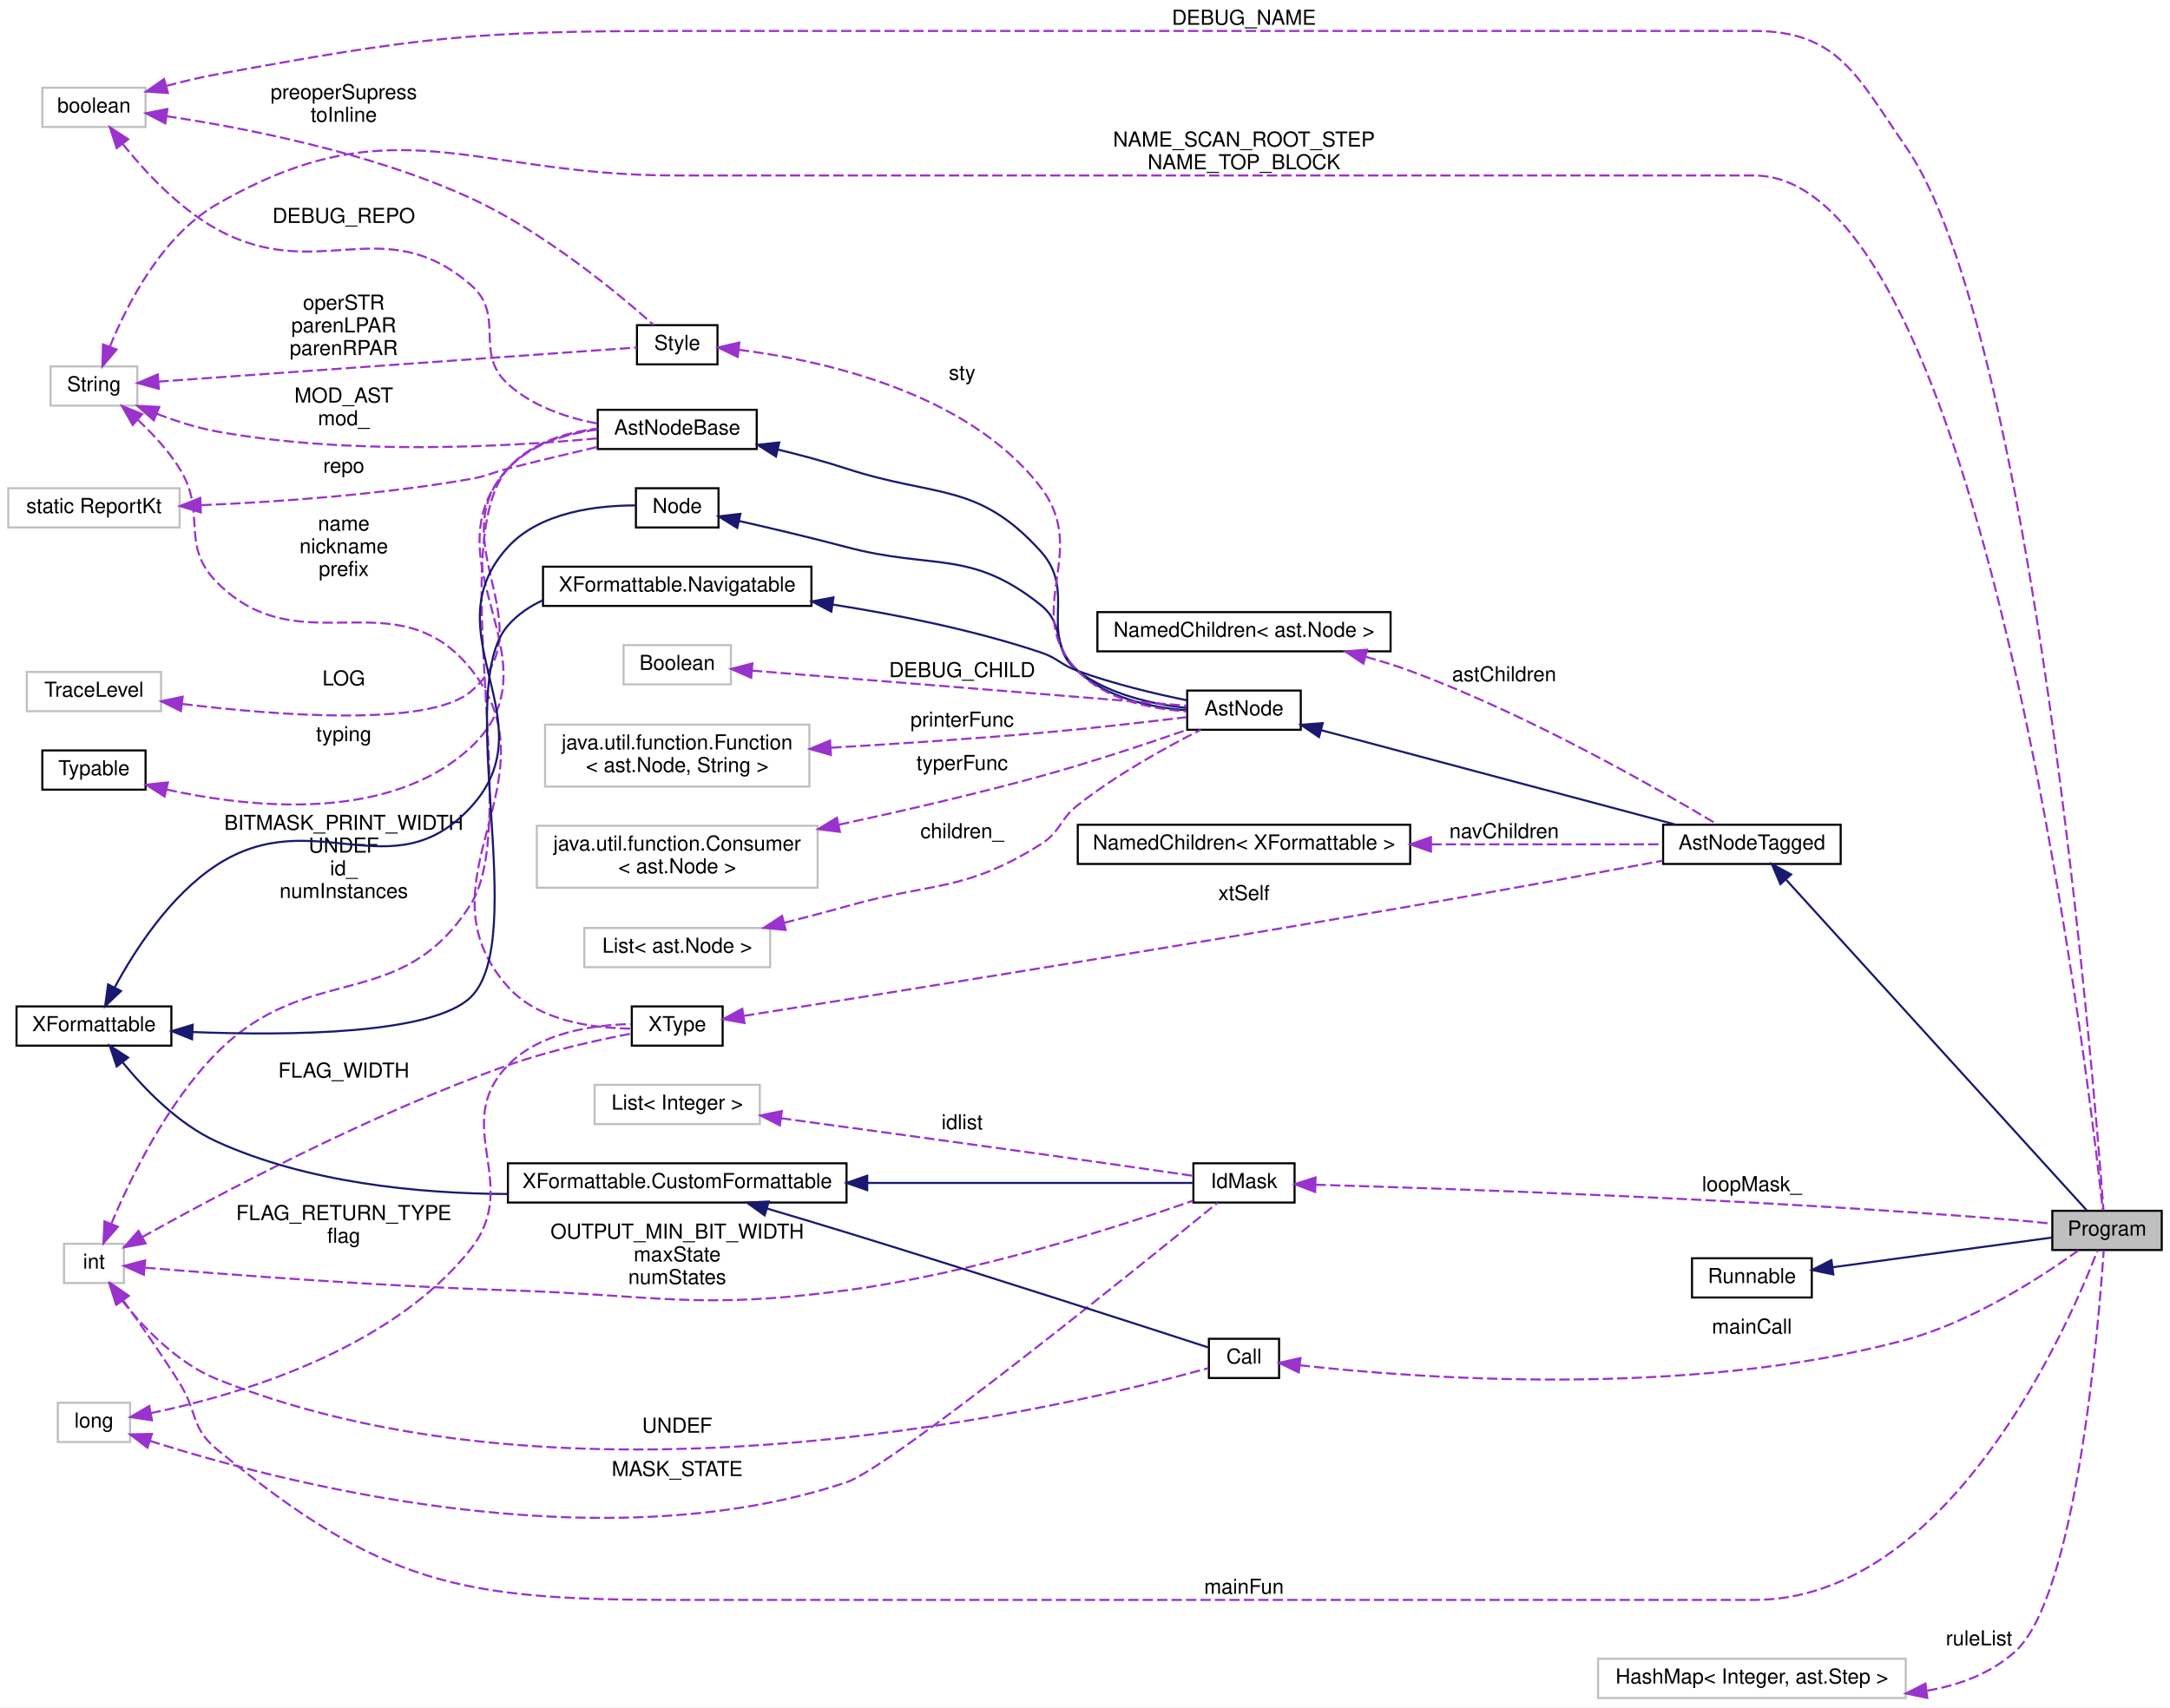
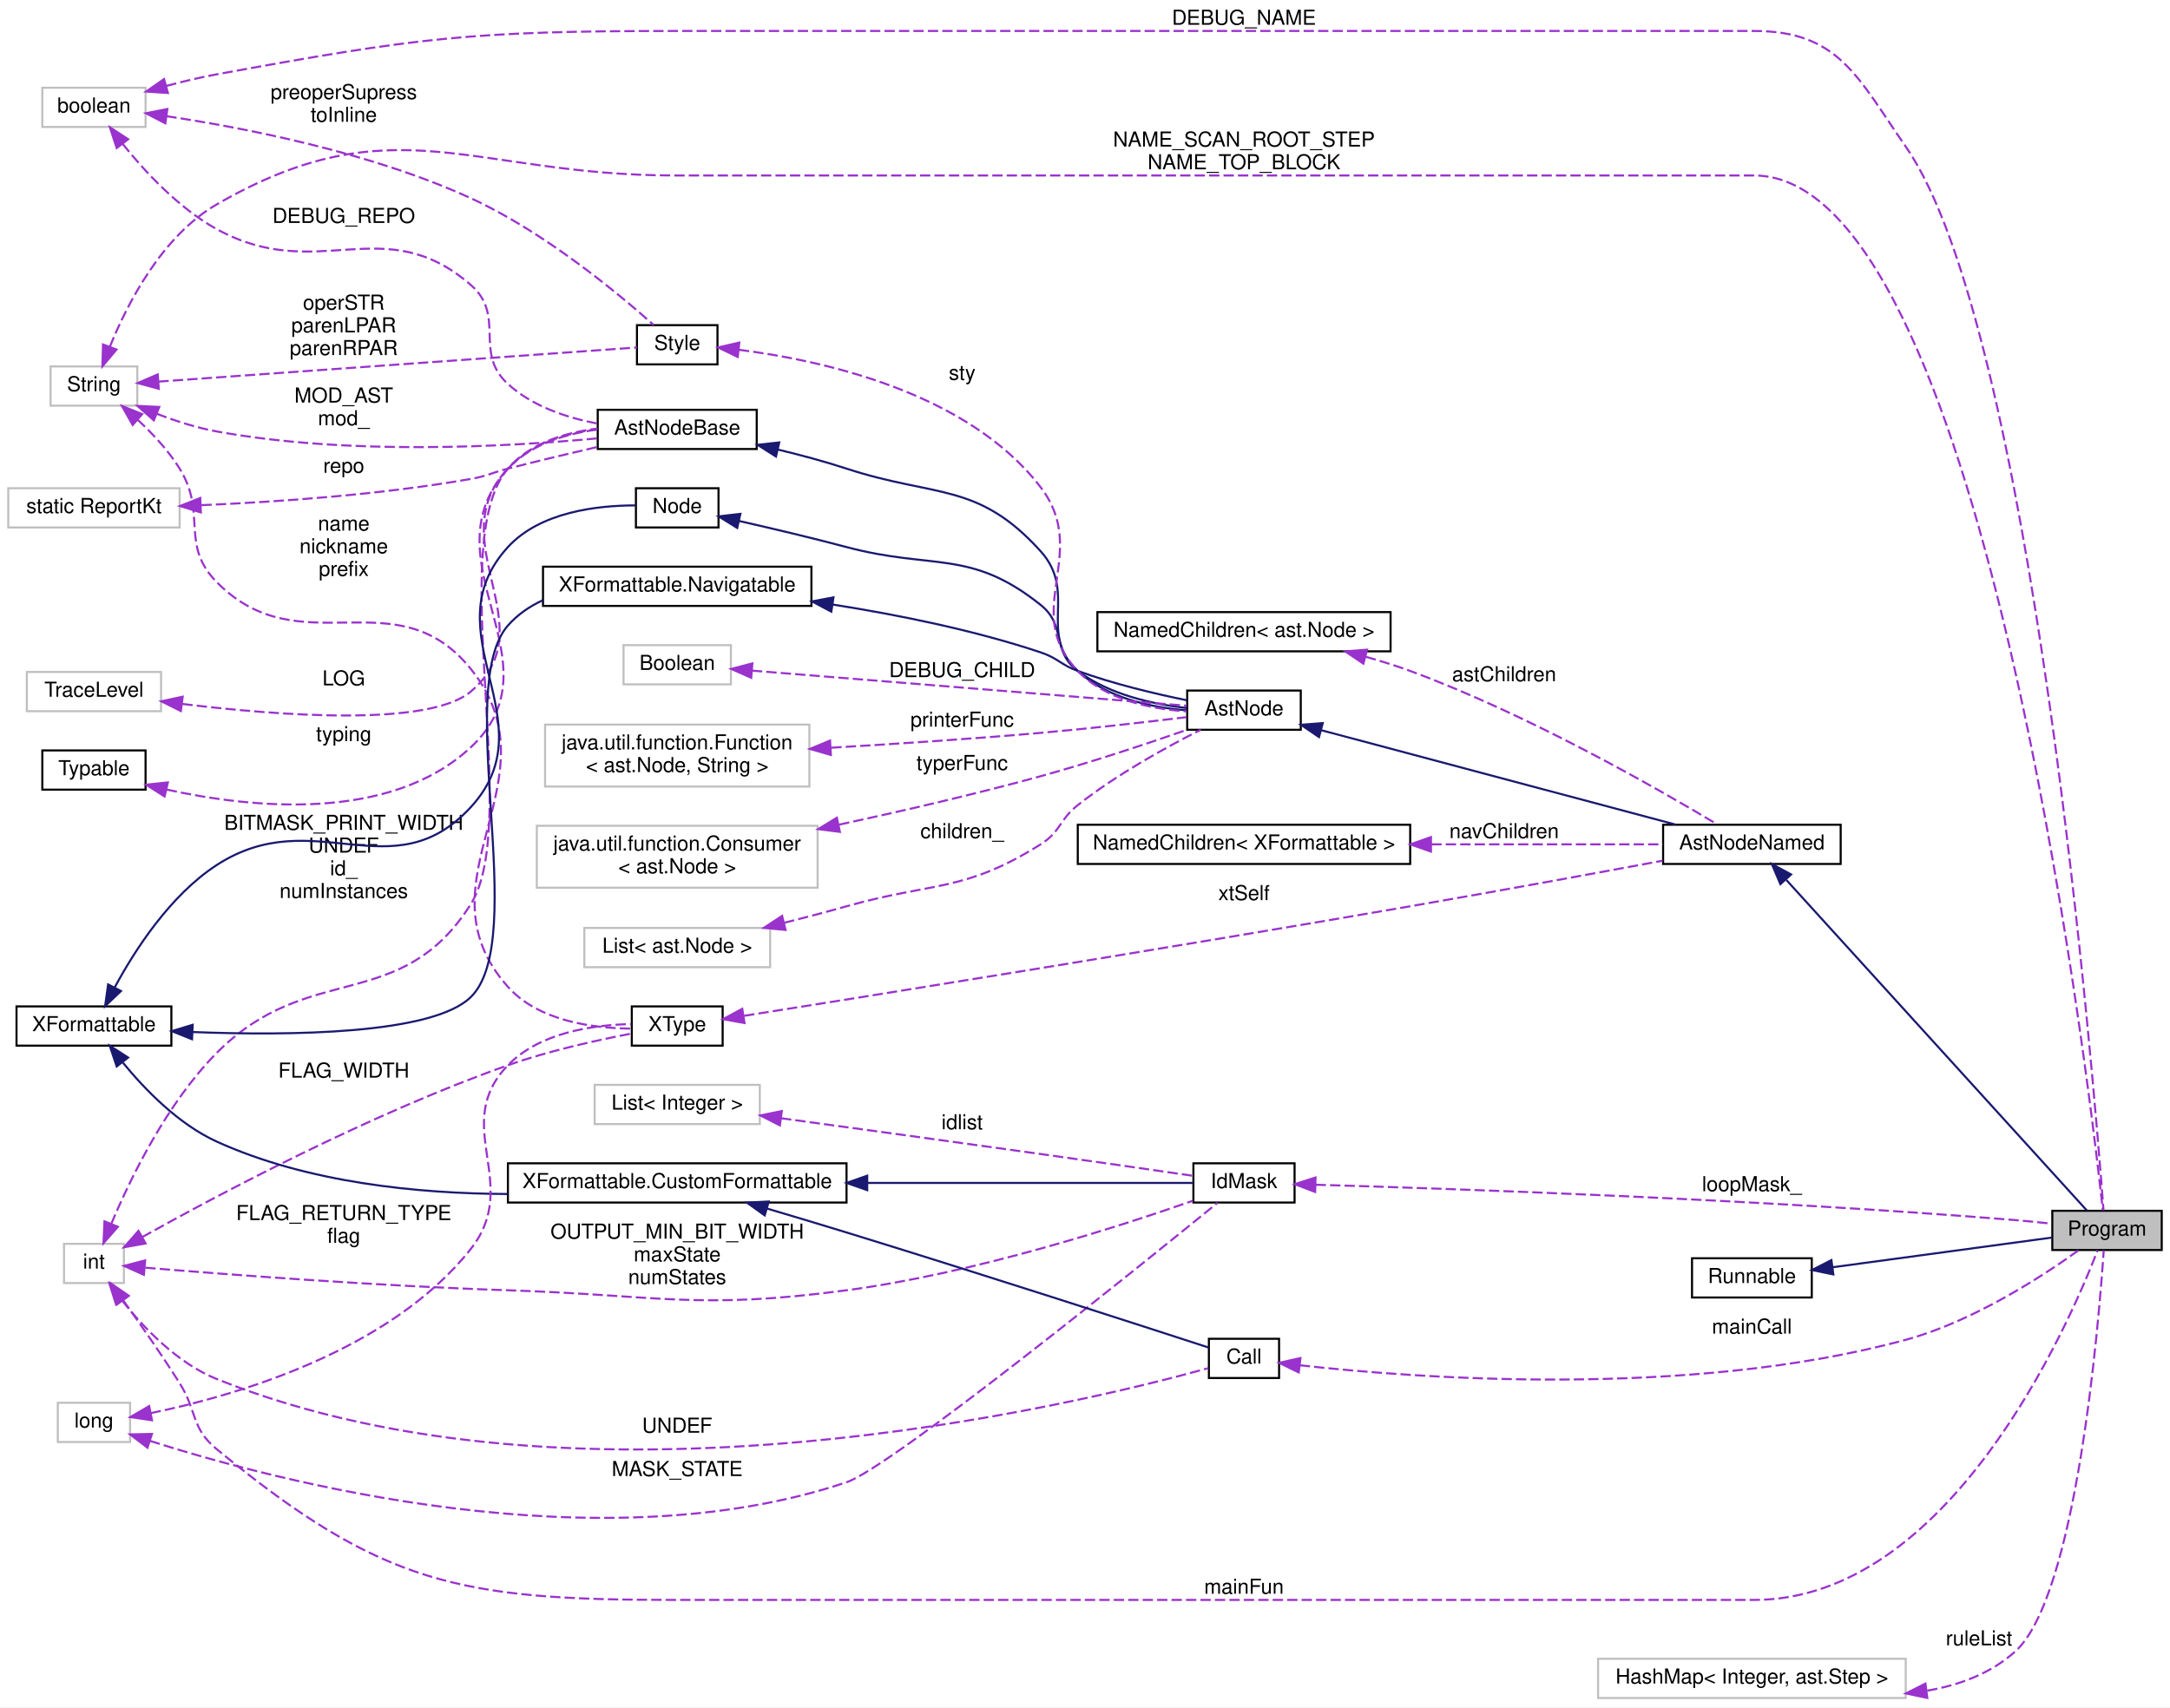
<svg xmlns="http://www.w3.org/2000/svg" xmlns:xlink="http://www.w3.org/1999/xlink" width="1051pt" height="827pt" viewBox="0.00 0.00 1051.00 827.00">
  <g id="graph0" class="graph" transform="scale(1 1) rotate(0) translate(4 823)">
    <polygon fill="white" stroke="transparent" points="-4,4 -4,-823 1047,-823 1047,4 -4,4" />
    <g id="node1" class="node">
      <g id="a_node1">
        <a xlink:title="ルールの集合からなるコンパイル済みのプログラム.">
          <polygon fill="#bfbfbf" stroke="black" points="990,-217.5 990,-236.5 1043,-236.5 1043,-217.5 990,-217.5" />
          <text text-anchor="middle" x="1016.5" y="-224.5" font-family="Helvetica,sans-Serif" font-size="10.00">Program</text>
        </a>
      </g>
    </g>
    <g id="node2" class="node">
      <g id="a_node2">
-         <a xlink:href="classast_1_1_ast_node_tagged.html" target="_top" xlink:title="タグ付きの子をもつノードのクラス．利用者は自前で，追加する子のField名と，Getter，型を設定する．読み出しは子の添字でも行える．">
+         <a xlink:href="classast_1_1_ast_node_named.html" target="_top" xlink:title="タグ付きの子をもつノードのクラス．利用者は自前で，追加する子のField名と，Getter，型を設定する．読み出しは子の添字でも行える．">
          <polygon fill="white" stroke="black" points="801.5,-404.5 801.5,-423.5 887.5,-423.5 887.5,-404.5 801.5,-404.5" />
-           <text text-anchor="middle" x="844.5" y="-411.5" font-family="Helvetica,sans-Serif" font-size="10.00">AstNodeTagged</text>
+           <text text-anchor="middle" x="844.5" y="-411.5" font-family="Helvetica,sans-Serif" font-size="10.00">AstNodeNamed</text>
        </a>
      </g>
    </g>
    <g id="edge1" class="edge">
      <path fill="none" stroke="midnightblue" d="M861.22,-396.71C896.16,-358.27 979.34,-266.77 1006.65,-236.74" />
      <polygon fill="midnightblue" stroke="midnightblue" points="858.3,-394.72 854.16,-404.47 863.48,-399.42 858.3,-394.72" />
    </g>
    <g id="node3" class="node">
      <g id="a_node3">
        <a xlink:href="classast_1_1_ast_node.html" target="_top" xlink:title="タグなしの順アクセスの子供をもてる抽象構文木のノードのクラス。">
          <polygon fill="white" stroke="black" points="571,-469.5 571,-488.5 626,-488.5 626,-469.5 571,-469.5" />
          <text text-anchor="middle" x="598.5" y="-476.5" font-family="Helvetica,sans-Serif" font-size="10.00">AstNode</text>
        </a>
      </g>
    </g>
    <g id="edge2" class="edge">
      <path fill="none" stroke="midnightblue" d="M635.98,-469.28C682.22,-456.96 761.47,-435.85 807.49,-423.59" />
      <polygon fill="midnightblue" stroke="midnightblue" points="634.84,-465.96 626.08,-471.92 636.64,-472.73 634.84,-465.96" />
    </g>
    <g id="node4" class="node">
      <g id="a_node4">
        <a xlink:href="classast_1_1_ast_node_base.html" target="_top" xlink:title=" ">
          <polygon fill="white" stroke="black" points="285.5,-605.5 285.5,-624.5 362.5,-624.5 362.5,-605.5 285.5,-605.5" />
          <text text-anchor="middle" x="324" y="-612.5" font-family="Helvetica,sans-Serif" font-size="10.00">AstNodeBase</text>
        </a>
      </g>
    </g>
    <g id="edge3" class="edge">
      <path fill="none" stroke="midnightblue" d="M372.78,-605.23C383.79,-602.58 395.38,-599.47 406,-596 449.15,-581.87 469.56,-589.69 500,-556 518.09,-535.97 498.29,-516.44 518,-498 532.09,-484.81 553.65,-480.28 570.76,-478.92" />
      <polygon fill="midnightblue" stroke="midnightblue" points="371.83,-601.86 362.88,-607.53 373.41,-608.68 371.83,-601.86" />
    </g>
    <g id="node5" class="node">
      <g id="a_node5">
        <a xlink:title=" ">
          <polygon fill="white" stroke="#bfbfbf" points="20.5,-626.5 20.5,-645.5 62.5,-645.5 62.5,-626.5 20.5,-626.5" />
          <text text-anchor="middle" x="41.5" y="-633.5" font-family="Helvetica,sans-Serif" font-size="10.00">String</text>
        </a>
      </g>
    </g>
    <g id="edge28" class="edge">
      <path fill="none" stroke="#9a32cd" stroke-dasharray="5,2" d="M49.2,-655.03C57.69,-675.97 74.5,-708.7 101,-724 186.62,-773.43 224.14,-738 323,-738 323,-738 323,-738 845.5,-738 955.36,-738 1006.78,-307.4 1014.47,-236.75" />
      <polygon fill="#9a32cd" stroke="#9a32cd" points="52.43,-653.67 45.6,-645.56 45.89,-656.15 52.43,-653.67" />
      <text text-anchor="middle" x="598.5" y="-752" font-family="Helvetica,sans-Serif" font-size="10.00"> NAME_SCAN_ROOT_STEP</text>
      <text text-anchor="middle" x="598.5" y="-741" font-family="Helvetica,sans-Serif" font-size="10.00">NAME_TOP_BLOCK</text>
    </g>
    <g id="edge4" class="edge">
      <path fill="none" stroke="#9a32cd" stroke-dasharray="5,2" d="M71.95,-622.57C81.07,-619.06 91.28,-615.77 101,-614 164.9,-602.38 240.86,-606.49 285.32,-610.66" />
      <polygon fill="#9a32cd" stroke="#9a32cd" points="70.5,-619.39 62.56,-626.4 73.14,-625.87 70.5,-619.39" />
      <text text-anchor="middle" x="162.5" y="-628" font-family="Helvetica,sans-Serif" font-size="10.00"> MOD_AST</text>
      <text text-anchor="middle" x="162.5" y="-617" font-family="Helvetica,sans-Serif" font-size="10.00">mod_</text>
    </g>
    <g id="node18" class="node">
      <g id="a_node18">
        <a xlink:href="classformat_1_1_style.html" target="_top" xlink:title="ノードの表示スタイルに関するプロパティのクラス.">
          <polygon fill="white" stroke="black" points="304.5,-646.5 304.5,-665.5 343.5,-665.5 343.5,-646.5 304.5,-646.5" />
          <text text-anchor="middle" x="324" y="-653.5" font-family="Helvetica,sans-Serif" font-size="10.00">Style</text>
        </a>
      </g>
    </g>
    <g id="edge19" class="edge">
      <path fill="none" stroke="#9a32cd" stroke-dasharray="5,2" d="M72.72,-638.15C130.94,-642.31 257.08,-651.3 304.49,-654.68" />
      <polygon fill="#9a32cd" stroke="#9a32cd" points="72.9,-634.66 62.67,-637.44 72.4,-641.64 72.9,-634.66" />
      <text text-anchor="middle" x="162.5" y="-673" font-family="Helvetica,sans-Serif" font-size="10.00"> operSTR</text>
      <text text-anchor="middle" x="162.5" y="-662" font-family="Helvetica,sans-Serif" font-size="10.00">parenLPAR</text>
      <text text-anchor="middle" x="162.5" y="-651" font-family="Helvetica,sans-Serif" font-size="10.00">parenRPAR</text>
    </g>
    <g id="node21" class="node">
      <g id="a_node21">
        <a xlink:href="enumtype_1_1_x_type.html" target="_top" xlink:title="式がもつ値の型のクラス．Kotlin言語の型システムを参考にしている． 次の型をもつ．">
          <polygon fill="white" stroke="black" points="302,-316.5 302,-335.5 346,-335.5 346,-316.5 302,-316.5" />
          <text text-anchor="middle" x="324" y="-323.5" font-family="Helvetica,sans-Serif" font-size="10.00">XType</text>
        </a>
      </g>
    </g>
    <g id="edge24" class="edge">
      <path fill="none" stroke="#9a32cd" stroke-dasharray="5,2" d="M62.6,-619.74C69.85,-613.03 77.58,-604.76 83,-596 96.53,-574.13 82.93,-559.3 101,-541 141.59,-499.89 187.72,-543.95 224,-499 267.28,-445.38 196.13,-396.42 242,-345 256.81,-328.4 283.11,-324.9 301.72,-324.74" />
      <polygon fill="#9a32cd" stroke="#9a32cd" points="60.26,-617.14 55.05,-626.37 64.87,-622.4 60.26,-617.14" />
      <text text-anchor="middle" x="162.5" y="-566" font-family="Helvetica,sans-Serif" font-size="10.00"> name</text>
      <text text-anchor="middle" x="162.5" y="-555" font-family="Helvetica,sans-Serif" font-size="10.00">nickname</text>
      <text text-anchor="middle" x="162.5" y="-544" font-family="Helvetica,sans-Serif" font-size="10.00">prefix</text>
    </g>
    <g id="node6" class="node">
      <g id="a_node6">
        <a xlink:title=" ">
          <polygon fill="white" stroke="#bfbfbf" points="0,-567.5 0,-586.5 83,-586.5 83,-567.5 0,-567.5" />
          <text text-anchor="middle" x="41.5" y="-574.5" font-family="Helvetica,sans-Serif" font-size="10.00">static ReportKt</text>
        </a>
      </g>
    </g>
    <g id="edge5" class="edge">
      <path fill="none" stroke="#9a32cd" stroke-dasharray="5,2" d="M93.55,-578.3C130.11,-579.86 180.37,-583.33 224,-591 232.18,-592.44 233.96,-593.94 242,-596 256.13,-599.62 271.72,-603.34 285.42,-606.52" />
      <polygon fill="#9a32cd" stroke="#9a32cd" points="93.28,-574.78 83.15,-577.88 93,-581.78 93.28,-574.78" />
      <text text-anchor="middle" x="162.5" y="-594" font-family="Helvetica,sans-Serif" font-size="10.00"> repo</text>
    </g>
    <g id="node7" class="node">
      <g id="a_node7">
        <a xlink:title=" ">
          <polygon fill="white" stroke="#bfbfbf" points="9,-478.5 9,-497.5 74,-497.5 74,-478.5 9,-478.5" />
          <text text-anchor="middle" x="41.5" y="-485.5" font-family="Helvetica,sans-Serif" font-size="10.00">TraceLevel</text>
        </a>
      </g>
    </g>
    <g id="edge6" class="edge">
      <path fill="none" stroke="#9a32cd" stroke-dasharray="5,2" d="M84.32,-482.01C131.32,-476.29 203.72,-470.82 224,-488 261.13,-519.45 208.73,-560.49 242,-596 253.06,-607.81 269.95,-612.92 285.44,-614.93" />
      <polygon fill="#9a32cd" stroke="#9a32cd" points="83.6,-478.57 74.12,-483.3 84.48,-485.52 83.6,-478.57" />
      <text text-anchor="middle" x="162.5" y="-491" font-family="Helvetica,sans-Serif" font-size="10.00"> LOG</text>
    </g>
    <g id="node8" class="node">
      <g id="a_node8">
        <a xlink:title=" ">
          <polygon fill="white" stroke="#bfbfbf" points="27,-201.5 27,-220.5 56,-220.5 56,-201.5 27,-201.5" />
          <text text-anchor="middle" x="41.5" y="-208.5" font-family="Helvetica,sans-Serif" font-size="10.00">int</text>
        </a>
      </g>
    </g>
    <g id="edge33" class="edge">
      <path fill="none" stroke="#9a32cd" stroke-dasharray="5,2" d="M55.63,-193.16C63.79,-181.85 74.34,-166.79 83,-153 91.68,-139.18 88.39,-131.36 101,-121 181.23,-55.04 219.14,-48 323,-48 323,-48 323,-48 845.5,-48 939.79,-48 997.57,-180.2 1011.95,-217.38" />
      <polygon fill="#9a32cd" stroke="#9a32cd" points="52.73,-191.2 49.68,-201.34 58.39,-195.32 52.73,-191.2" />
      <text text-anchor="middle" x="598.5" y="-51" font-family="Helvetica,sans-Serif" font-size="10.00"> mainFun</text>
    </g>
    <g id="edge7" class="edge">
      <path fill="none" stroke="#9a32cd" stroke-dasharray="5,2" d="M49.87,-230.1C59.14,-252.18 76.81,-288.59 101,-313 145.59,-357.99 190.18,-331.44 224,-385 249.12,-424.79 211.23,-560.4 242,-596 252.67,-608.35 269.71,-613.5 285.4,-615.4" />
      <polygon fill="#9a32cd" stroke="#9a32cd" points="53.1,-228.76 46.11,-220.8 46.61,-231.38 53.1,-228.76" />
      <text text-anchor="middle" x="162.5" y="-421" font-family="Helvetica,sans-Serif" font-size="10.00"> BITMASK_PRINT_WIDTH</text>
      <text text-anchor="middle" x="162.5" y="-410" font-family="Helvetica,sans-Serif" font-size="10.00">UNDEF</text>
      <text text-anchor="middle" x="162.5" y="-399" font-family="Helvetica,sans-Serif" font-size="10.00">id_</text>
      <text text-anchor="middle" x="162.5" y="-388" font-family="Helvetica,sans-Serif" font-size="10.00">numInstances</text>
    </g>
    <g id="edge25" class="edge">
      <path fill="none" stroke="#9a32cd" stroke-dasharray="5,2" d="M64.84,-223.75C101.01,-243.94 175.13,-283.39 242,-307 261.75,-313.97 285.11,-319.14 301.66,-322.31" />
      <polygon fill="#9a32cd" stroke="#9a32cd" points="66.51,-220.68 56.08,-218.83 63.08,-226.78 66.51,-220.68" />
      <text text-anchor="middle" x="162.5" y="-301" font-family="Helvetica,sans-Serif" font-size="10.00"> FLAG_WIDTH</text>
    </g>
    <g id="node24" class="node">
      <g id="a_node24">
        <a xlink:href="classmachine_1_1_call.html" target="_top" xlink:title=" ">
          <polygon fill="white" stroke="black" points="581.5,-155.5 581.5,-174.5 615.5,-174.5 615.5,-155.5 581.5,-155.5" />
          <text text-anchor="middle" x="598.5" y="-162.5" font-family="Helvetica,sans-Serif" font-size="10.00">Call</text>
        </a>
      </g>
    </g>
    <g id="edge32" class="edge">
      <path fill="none" stroke="#9a32cd" stroke-dasharray="5,2" d="M55.07,-193.11C65.6,-179.79 81.95,-162.65 101,-155 277.02,-84.33 517.18,-142.51 581.25,-160.27" />
      <polygon fill="#9a32cd" stroke="#9a32cd" points="52.22,-191.07 49.02,-201.17 57.82,-195.27 52.22,-191.07" />
      <text text-anchor="middle" x="324" y="-129" font-family="Helvetica,sans-Serif" font-size="10.00"> UNDEF</text>
    </g>
    <g id="node26" class="node">
      <g id="a_node26">
        <a xlink:href="classmachine_1_1_id_mask.html" target="_top" xlink:title="@IDのマスク">
          <polygon fill="white" stroke="black" points="574,-240.5 574,-259.5 623,-259.5 623,-240.5 574,-240.5" />
          <text text-anchor="middle" x="598.5" y="-247.5" font-family="Helvetica,sans-Serif" font-size="10.00">IdMask</text>
        </a>
      </g>
    </g>
    <g id="edge36" class="edge">
      <path fill="none" stroke="#9a32cd" stroke-dasharray="5,2" d="M66.39,-208.94C103.8,-205.83 178.49,-200.07 242,-198 314.85,-195.63 333.75,-188.37 406,-198 467.81,-206.24 537.95,-228.82 573.74,-241.35" />
      <polygon fill="#9a32cd" stroke="#9a32cd" points="65.7,-205.48 56.03,-209.81 66.29,-212.46 65.7,-205.48" />
      <text text-anchor="middle" x="324" y="-223" font-family="Helvetica,sans-Serif" font-size="10.00"> OUTPUT_MIN_BIT_WIDTH</text>
      <text text-anchor="middle" x="324" y="-212" font-family="Helvetica,sans-Serif" font-size="10.00">maxState</text>
      <text text-anchor="middle" x="324" y="-201" font-family="Helvetica,sans-Serif" font-size="10.00">numStates</text>
    </g>
    <g id="node9" class="node">
      <g id="a_node9">
        <a xlink:href="interfacetype_1_1_typable.html" target="_top" xlink:title="抽象ノードがもつ関数型のインタフェース">
          <polygon fill="white" stroke="black" points="16.5,-440.5 16.5,-459.5 66.5,-459.5 66.5,-440.5 16.5,-440.5" />
          <text text-anchor="middle" x="41.5" y="-447.5" font-family="Helvetica,sans-Serif" font-size="10.00">Typable</text>
        </a>
      </g>
    </g>
    <g id="edge8" class="edge">
      <path fill="none" stroke="#9a32cd" stroke-dasharray="5,2" d="M76.75,-440.54C117.42,-431.6 184.67,-424.4 224,-461 268.32,-502.23 201.34,-551.16 242,-596 252.87,-607.98 269.73,-613.12 285.26,-615.1" />
      <polygon fill="#9a32cd" stroke="#9a32cd" points="75.71,-437.19 66.77,-442.89 77.31,-444.01 75.71,-437.19" />
      <text text-anchor="middle" x="162.5" y="-464" font-family="Helvetica,sans-Serif" font-size="10.00"> typing</text>
    </g>
    <g id="node10" class="node">
      <g id="a_node10">
        <a xlink:title=" ">
          <polygon fill="white" stroke="#bfbfbf" points="16.5,-761.5 16.5,-780.5 66.5,-780.5 66.5,-761.5 16.5,-761.5" />
          <text text-anchor="middle" x="41.5" y="-768.5" font-family="Helvetica,sans-Serif" font-size="10.00">boolean</text>
        </a>
      </g>
    </g>
    <g id="edge40" class="edge">
      <path fill="none" stroke="#9a32cd" stroke-dasharray="5,2" d="M76.5,-781.36C84.48,-783.5 92.99,-785.54 101,-787 198.49,-804.81 223.89,-808 323,-808 323,-808 323,-808 845.5,-808 886.57,-808 895.58,-785.73 919,-752 980.57,-663.32 1010,-301.16 1014.79,-236.8" />
      <polygon fill="#9a32cd" stroke="#9a32cd" points="77.33,-777.96 66.76,-778.65 75.45,-784.7 77.33,-777.96" />
      <text text-anchor="middle" x="598.5" y="-811" font-family="Helvetica,sans-Serif" font-size="10.00"> DEBUG_NAME</text>
    </g>
    <g id="edge9" class="edge">
      <path fill="none" stroke="#9a32cd" stroke-dasharray="5,2" d="M55.4,-753.31C66.11,-739.92 82.55,-722.15 101,-712 150.04,-685.03 181.7,-721.65 224,-685 241.22,-670.08 225.15,-652.34 242,-637 253.74,-626.31 270.17,-620.73 285.17,-617.85" />
      <polygon fill="#9a32cd" stroke="#9a32cd" points="52.53,-751.29 49.22,-761.35 58.08,-755.55 52.53,-751.29" />
      <text text-anchor="middle" x="162.5" y="-715" font-family="Helvetica,sans-Serif" font-size="10.00"> DEBUG_REPO</text>
    </g>
    <g id="edge20" class="edge">
      <path fill="none" stroke="#9a32cd" stroke-dasharray="5,2" d="M76.57,-766.73C114.04,-761.13 175.38,-749.3 224,-727 259.57,-710.69 295.43,-680.87 312.59,-665.59" />
      <polygon fill="#9a32cd" stroke="#9a32cd" points="76.07,-763.26 66.67,-768.14 77.06,-770.19 76.07,-763.26" />
      <text text-anchor="middle" x="162.5" y="-775" font-family="Helvetica,sans-Serif" font-size="10.00"> preoperSupress</text>
      <text text-anchor="middle" x="162.5" y="-764" font-family="Helvetica,sans-Serif" font-size="10.00">toInline</text>
    </g>
    <g id="node11" class="node">
      <g id="a_node11">
        <a xlink:href="interfaceast_1_1_node.html" target="_top" xlink:title=" ">
          <polygon fill="white" stroke="black" points="304,-567.5 304,-586.5 344,-586.5 344,-567.5 304,-567.5" />
          <text text-anchor="middle" x="324" y="-574.5" font-family="Helvetica,sans-Serif" font-size="10.00">Node</text>
        </a>
      </g>
    </g>
    <g id="edge10" class="edge">
      <path fill="none" stroke="midnightblue" d="M354.09,-570.61C369.56,-567.11 388.87,-562.55 406,-558 448.13,-546.8 465.94,-557.2 500,-530 512.75,-519.82 504.98,-507.83 518,-498 533.18,-486.55 554.25,-481.88 570.88,-480.03" />
      <polygon fill="midnightblue" stroke="midnightblue" points="353.06,-567.26 344.06,-572.86 354.59,-574.09 353.06,-567.26" />
    </g>
    <g id="node12" class="node">
      <g id="a_node12">
        <a xlink:href="interfaceformat_1_1_x_formattable.html" target="_top" xlink:title="入れ子フォーマット出力可能なオブジェクトのインタフェース。">
          <polygon fill="white" stroke="black" points="4,-316.5 4,-335.5 79,-335.5 79,-316.5 4,-316.5" />
          <text text-anchor="middle" x="41.5" y="-323.5" font-family="Helvetica,sans-Serif" font-size="10.00">XFormattable</text>
        </a>
      </g>
    </g>
    <g id="edge11" class="edge">
      <path fill="none" stroke="midnightblue" d="M51.52,-344.64C61.22,-362.65 78.36,-389.31 101,-404 148.03,-434.52 186.01,-390.77 224,-432 262.33,-473.6 203.81,-516.27 242,-558 257.6,-575.05 285.34,-578.21 303.95,-578.18" />
      <polygon fill="midnightblue" stroke="midnightblue" points="54.59,-342.95 46.91,-335.65 48.36,-346.15 54.59,-342.95" />
    </g>
    <g id="node13" class="node">
      <g id="a_node13">
        <a xlink:href="interfaceformat_1_1_x_formattable_1_1_navigatable.html" target="_top" xlink:title="木構造の分岐ノードとして清書可能なオブジェクトのクラス">
          <polygon fill="white" stroke="black" points="259,-529.5 259,-548.5 389,-548.5 389,-529.5 259,-529.5" />
          <text text-anchor="middle" x="324" y="-536.5" font-family="Helvetica,sans-Serif" font-size="10.00">XFormattable.Navigatable</text>
        </a>
      </g>
    </g>
    <g id="edge13" class="edge">
      <path fill="none" stroke="midnightblue" d="M89.23,-323.09C136.61,-321.24 205.52,-321.94 224,-340 252.75,-368.1 215.49,-489.78 242,-520 246.67,-525.32 252.52,-529.3 258.92,-532.26" />
      <polygon fill="midnightblue" stroke="midnightblue" points="89.01,-319.59 79.17,-323.53 89.32,-326.59 89.01,-319.59" />
    </g>
    <g id="node25" class="node">
      <g id="a_node25">
        <a xlink:href="interfaceformat_1_1_x_formattable_1_1_custom_formattable.html" target="_top" xlink:title="カスタム清書出力器をもつオブジェクトのクラス．">
          <polygon fill="white" stroke="black" points="242,-240.5 242,-259.5 406,-259.5 406,-240.5 242,-240.5" />
          <text text-anchor="middle" x="324" y="-247.5" font-family="Helvetica,sans-Serif" font-size="10.00">XFormattable.CustomFormattable</text>
        </a>
      </g>
    </g>
    <g id="edge31" class="edge">
      <path fill="none" stroke="midnightblue" d="M55.57,-308.2C66.22,-295.2 82.49,-278.42 101,-270 144.77,-250.1 198.35,-244.81 241.9,-244.63" />
      <polygon fill="midnightblue" stroke="midnightblue" points="52.53,-306.42 49.14,-316.46 58.05,-310.72 52.53,-306.42" />
    </g>
    <g id="edge12" class="edge">
      <path fill="none" stroke="midnightblue" d="M399.32,-530.16C430.87,-525.19 467.75,-517.77 500,-507 508.48,-504.17 509.6,-501.06 518,-498 535.2,-491.74 555.25,-486.96 570.92,-483.77" />
      <polygon fill="midnightblue" stroke="midnightblue" points="398.63,-526.72 389.27,-531.68 399.68,-533.64 398.63,-526.72" />
    </g>
    <g id="node14" class="node">
      <g id="a_node14">
        <a xlink:title=" ">
          <polygon fill="white" stroke="#bfbfbf" points="260,-442 260,-472 388,-472 388,-442 260,-442" />
          <text text-anchor="start" x="268" y="-460" font-family="Helvetica,sans-Serif" font-size="10.00">java.util.function.Function</text>
          <text text-anchor="middle" x="324" y="-449" font-family="Helvetica,sans-Serif" font-size="10.00">&lt; ast.Node, String &gt;</text>
        </a>
      </g>
    </g>
    <g id="edge14" class="edge">
      <path fill="none" stroke="#9a32cd" stroke-dasharray="5,2" d="M398.62,-460.81C429.9,-462.65 466.76,-465.08 500,-468 523.93,-470.1 551.07,-473.22 570.64,-475.61" />
      <polygon fill="#9a32cd" stroke="#9a32cd" points="398.42,-457.3 388.24,-460.22 398.02,-464.29 398.42,-457.3" />
      <text text-anchor="middle" x="462" y="-471" font-family="Helvetica,sans-Serif" font-size="10.00"> printerFunc</text>
    </g>
    <g id="node15" class="node">
      <g id="a_node15">
        <a xlink:title=" ">
          <polygon fill="white" stroke="#bfbfbf" points="256,-393 256,-423 392,-423 392,-393 256,-393" />
          <text text-anchor="start" x="264" y="-411" font-family="Helvetica,sans-Serif" font-size="10.00">java.util.function.Consumer</text>
          <text text-anchor="middle" x="324" y="-400" font-family="Helvetica,sans-Serif" font-size="10.00">&lt; ast.Node &gt;</text>
        </a>
      </g>
    </g>
    <g id="edge15" class="edge">
      <path fill="none" stroke="#9a32cd" stroke-dasharray="5,2" d="M402.44,-423.55C433,-430.13 468.31,-438.29 500,-447 524.22,-453.66 551.34,-462.69 570.81,-469.46" />
      <polygon fill="#9a32cd" stroke="#9a32cd" points="402.78,-420.05 392.27,-421.38 401.32,-426.89 402.78,-420.05" />
      <text text-anchor="middle" x="462" y="-450" font-family="Helvetica,sans-Serif" font-size="10.00"> typerFunc</text>
    </g>
    <g id="node16" class="node">
      <g id="a_node16">
        <a xlink:title=" ">
          <polygon fill="white" stroke="#bfbfbf" points="279,-354.5 279,-373.5 369,-373.5 369,-354.5 279,-354.5" />
          <text text-anchor="middle" x="324" y="-361.5" font-family="Helvetica,sans-Serif" font-size="10.00">List&lt; ast.Node &gt;</text>
        </a>
      </g>
    </g>
    <g id="edge16" class="edge">
      <path fill="none" stroke="#9a32cd" stroke-dasharray="5,2" d="M375.8,-375.99C385.84,-378.52 396.28,-381.25 406,-384 448.2,-395.93 462.86,-390.68 500,-414 509.85,-420.19 508.87,-425.79 518,-433 536.77,-447.82 560.84,-461.07 577.55,-469.5" />
      <polygon fill="#9a32cd" stroke="#9a32cd" points="376.48,-372.55 365.93,-373.54 374.79,-379.35 376.48,-372.55" />
      <text text-anchor="middle" x="462" y="-417" font-family="Helvetica,sans-Serif" font-size="10.00"> children_</text>
    </g>
    <g id="node17" class="node">
      <g id="a_node17">
        <a xlink:title=" ">
          <polygon fill="white" stroke="#bfbfbf" points="298,-491.5 298,-510.5 350,-510.5 350,-491.5 298,-491.5" />
          <text text-anchor="middle" x="324" y="-498.5" font-family="Helvetica,sans-Serif" font-size="10.00">Boolean</text>
        </a>
      </g>
    </g>
    <g id="edge17" class="edge">
      <path fill="none" stroke="#9a32cd" stroke-dasharray="5,2" d="M360.17,-498.16C415.42,-493.7 521.34,-485.15 570.81,-481.15" />
      <polygon fill="#9a32cd" stroke="#9a32cd" points="359.83,-494.68 350.15,-498.97 360.4,-501.65 359.83,-494.68" />
      <text text-anchor="middle" x="462" y="-495" font-family="Helvetica,sans-Serif" font-size="10.00"> DEBUG_CHILD</text>
    </g>
    <g id="edge18" class="edge">
      <path fill="none" stroke="#9a32cd" stroke-dasharray="5,2" d="M353.89,-653.56C393.73,-648.52 464.63,-633.2 500,-587 524.53,-554.95 489.97,-527.03 518,-498 531.5,-484.01 553.32,-479.56 570.69,-478.43" />
      <polygon fill="#9a32cd" stroke="#9a32cd" points="353.31,-650.1 343.76,-654.7 354.09,-657.06 353.31,-650.1" />
      <text text-anchor="middle" x="462" y="-639" font-family="Helvetica,sans-Serif" font-size="10.00"> sty</text>
    </g>
    <g id="node19" class="node">
      <g id="a_node19">
        <a xlink:href="classast_1_1_named_children.html" target="_top" xlink:title=" ">
          <polygon fill="white" stroke="black" points="527.5,-507.5 527.5,-526.5 669.5,-526.5 669.5,-507.5 527.5,-507.5" />
          <text text-anchor="middle" x="598.5" y="-514.5" font-family="Helvetica,sans-Serif" font-size="10.00">NamedChildren&lt; ast.Node &gt;</text>
        </a>
      </g>
    </g>
    <g id="edge21" class="edge">
      <path fill="none" stroke="#9a32cd" stroke-dasharray="5,2" d="M657.49,-504.85C664.81,-502.81 672.13,-500.53 679,-498 736.16,-476.92 799.09,-440.86 827.73,-423.67" />
      <polygon fill="#9a32cd" stroke="#9a32cd" points="656.33,-501.53 647.55,-507.46 658.11,-508.3 656.33,-501.53" />
      <text text-anchor="middle" x="724.5" y="-493" font-family="Helvetica,sans-Serif" font-size="10.00"> astChildren</text>
    </g>
    <g id="node20" class="node">
      <g id="a_node20">
        <a xlink:href="classast_1_1_named_children.html" target="_top" xlink:title=" ">
          <polygon fill="white" stroke="black" points="518,-404.5 518,-423.5 679,-423.5 679,-404.5 518,-404.5" />
          <text text-anchor="middle" x="598.5" y="-411.5" font-family="Helvetica,sans-Serif" font-size="10.00">NamedChildren&lt; XFormattable &gt;</text>
        </a>
      </g>
    </g>
    <g id="edge22" class="edge">
      <path fill="none" stroke="#9a32cd" stroke-dasharray="5,2" d="M689.22,-414C727.58,-414 770.52,-414 801.34,-414" />
      <polygon fill="#9a32cd" stroke="#9a32cd" points="689.06,-410.5 679.06,-414 689.06,-417.5 689.06,-410.5" />
      <text text-anchor="middle" x="724.5" y="-417" font-family="Helvetica,sans-Serif" font-size="10.00"> navChildren</text>
    </g>
    <g id="edge23" class="edge">
      <path fill="none" stroke="#9a32cd" stroke-dasharray="5,2" d="M356.42,-330.95C418.25,-340.74 560.04,-363.41 679,-384 720.62,-391.2 768.07,-399.91 801.28,-406.08" />
      <polygon fill="#9a32cd" stroke="#9a32cd" points="356.59,-327.44 346.17,-329.33 355.5,-334.35 356.59,-327.44" />
      <text text-anchor="middle" x="598.5" y="-387" font-family="Helvetica,sans-Serif" font-size="10.00"> xtSelf</text>
    </g>
    <g id="node22" class="node">
      <g id="a_node22">
        <a xlink:title=" ">
          <polygon fill="white" stroke="#bfbfbf" points="24,-124.5 24,-143.5 59,-143.5 59,-124.5 24,-124.5" />
          <text text-anchor="middle" x="41.5" y="-131.5" font-family="Helvetica,sans-Serif" font-size="10.00">long</text>
        </a>
      </g>
    </g>
    <g id="edge26" class="edge">
      <path fill="none" stroke="#9a32cd" stroke-dasharray="5,2" d="M68.97,-138.48C109.06,-146.71 184.69,-168.22 224,-218 249.01,-249.67 213.91,-278.03 242,-307 257.38,-322.87 283.31,-326.55 301.69,-326.95" />
      <polygon fill="#9a32cd" stroke="#9a32cd" points="69.6,-135.03 59.12,-136.57 68.27,-141.91 69.6,-135.03" />
      <text text-anchor="middle" x="162.5" y="-232" font-family="Helvetica,sans-Serif" font-size="10.00"> FLAG_RETURN_TYPE</text>
      <text text-anchor="middle" x="162.5" y="-221" font-family="Helvetica,sans-Serif" font-size="10.00">flag</text>
    </g>
    <g id="edge38" class="edge">
      <path fill="none" stroke="#9a32cd" stroke-dasharray="5,2" d="M68.6,-125.05C129.54,-105.61 285.16,-64.41 406,-105 427.2,-112.12 547.32,-209.11 585.71,-240.37" />
      <polygon fill="#9a32cd" stroke="#9a32cd" points="67.42,-121.75 59,-128.19 69.59,-128.41 67.42,-121.75" />
      <text text-anchor="middle" x="324" y="-108" font-family="Helvetica,sans-Serif" font-size="10.00"> MASK_STATE</text>
    </g>
    <g id="node23" class="node">
      <g id="a_node23">
        <a xlink:href="interfacemachine_1_1_runnable.html" target="_top" xlink:title="実行可能なプログラムのインタフェース.">
          <polygon fill="white" stroke="black" points="815.5,-194.5 815.5,-213.5 873.5,-213.5 873.5,-194.5 815.5,-194.5" />
          <text text-anchor="middle" x="844.5" y="-201.5" font-family="Helvetica,sans-Serif" font-size="10.00">Runnable</text>
        </a>
      </g>
    </g>
    <g id="edge27" class="edge">
      <path fill="none" stroke="midnightblue" d="M883.59,-209.15C916.01,-213.54 961.68,-219.72 989.89,-223.54" />
      <polygon fill="midnightblue" stroke="midnightblue" points="883.95,-205.67 873.57,-207.8 883.01,-212.61 883.95,-205.67" />
    </g>
    <g id="edge29" class="edge">
      <path fill="none" stroke="#9a32cd" stroke-dasharray="5,2" d="M625.49,-161.68C680.71,-155.5 813.32,-145.3 919,-174 951.46,-182.82 984.9,-204.56 1002.63,-217.29" />
      <polygon fill="#9a32cd" stroke="#9a32cd" points="625.03,-158.21 615.51,-162.85 625.85,-165.16 625.03,-158.21" />
      <text text-anchor="middle" x="844.5" y="-177" font-family="Helvetica,sans-Serif" font-size="10.00"> mainCall</text>
    </g>
    <g id="edge30" class="edge">
      <path fill="none" stroke="midnightblue" d="M367.44,-237.6C379.88,-233.92 393.5,-229.84 406,-226 471.2,-205.96 548.5,-180.95 581.39,-170.25" />
      <polygon fill="midnightblue" stroke="midnightblue" points="366.36,-234.27 357.76,-240.46 368.34,-240.99 366.36,-234.27" />
    </g>
    <g id="edge35" class="edge">
      <path fill="none" stroke="midnightblue" d="M416.29,-250C472.08,-250 539.18,-250 573.98,-250" />
      <polygon fill="midnightblue" stroke="midnightblue" points="416.02,-246.5 406.02,-250 416.02,-253.5 416.02,-246.5" />
    </g>
    <g id="edge34" class="edge">
      <path fill="none" stroke="#9a32cd" stroke-dasharray="5,2" d="M633.2,-249.12C698.61,-247.24 847.3,-242.17 972,-232 977.76,-231.53 983.93,-230.9 989.77,-230.24" />
      <polygon fill="#9a32cd" stroke="#9a32cd" points="632.97,-245.62 623.07,-249.4 633.16,-252.62 632.97,-245.62" />
      <text text-anchor="middle" x="844.5" y="-246" font-family="Helvetica,sans-Serif" font-size="10.00"> loopMask_</text>
    </g>
    <g id="node27" class="node">
      <g id="a_node27">
        <a xlink:title=" ">
          <polygon fill="white" stroke="#bfbfbf" points="284,-278.5 284,-297.5 364,-297.5 364,-278.5 284,-278.5" />
          <text text-anchor="middle" x="324" y="-285.5" font-family="Helvetica,sans-Serif" font-size="10.00">List&lt; Integer &gt;</text>
        </a>
      </g>
    </g>
    <g id="edge37" class="edge">
      <path fill="none" stroke="#9a32cd" stroke-dasharray="5,2" d="M374.26,-281.33C409.33,-276.56 457.57,-269.96 500,-264 525.23,-260.46 554.12,-256.3 573.86,-253.44" />
      <polygon fill="#9a32cd" stroke="#9a32cd" points="373.72,-277.87 364.28,-282.69 374.66,-284.81 373.72,-277.87" />
      <text text-anchor="middle" x="462" y="-276" font-family="Helvetica,sans-Serif" font-size="10.00"> idlist</text>
    </g>
    <g id="node28" class="node">
      <g id="a_node28">
        <a xlink:title=" ">
          <polygon fill="white" stroke="#bfbfbf" points="770,-0.5 770,-19.5 919,-19.5 919,-0.5 770,-0.5" />
          <text text-anchor="middle" x="844.5" y="-7.5" font-family="Helvetica,sans-Serif" font-size="10.00">HashMap&lt; Integer, ast.Step &gt;</text>
        </a>
      </g>
    </g>
    <g id="edge39" class="edge">
      <path fill="none" stroke="#9a32cd" stroke-dasharray="5,2" d="M929.42,-4.06C945.08,-6.74 960.21,-12.41 972,-23 1001.57,-49.55 1012.41,-180.55 1014.9,-217.36" />
      <polygon fill="#9a32cd" stroke="#9a32cd" points="929.45,-0.54 919.08,-2.71 928.55,-7.48 929.45,-0.54" />
      <text text-anchor="middle" x="954.5" y="-26" font-family="Helvetica,sans-Serif" font-size="10.00"> ruleList</text>
    </g>
  </g>
</svg>
